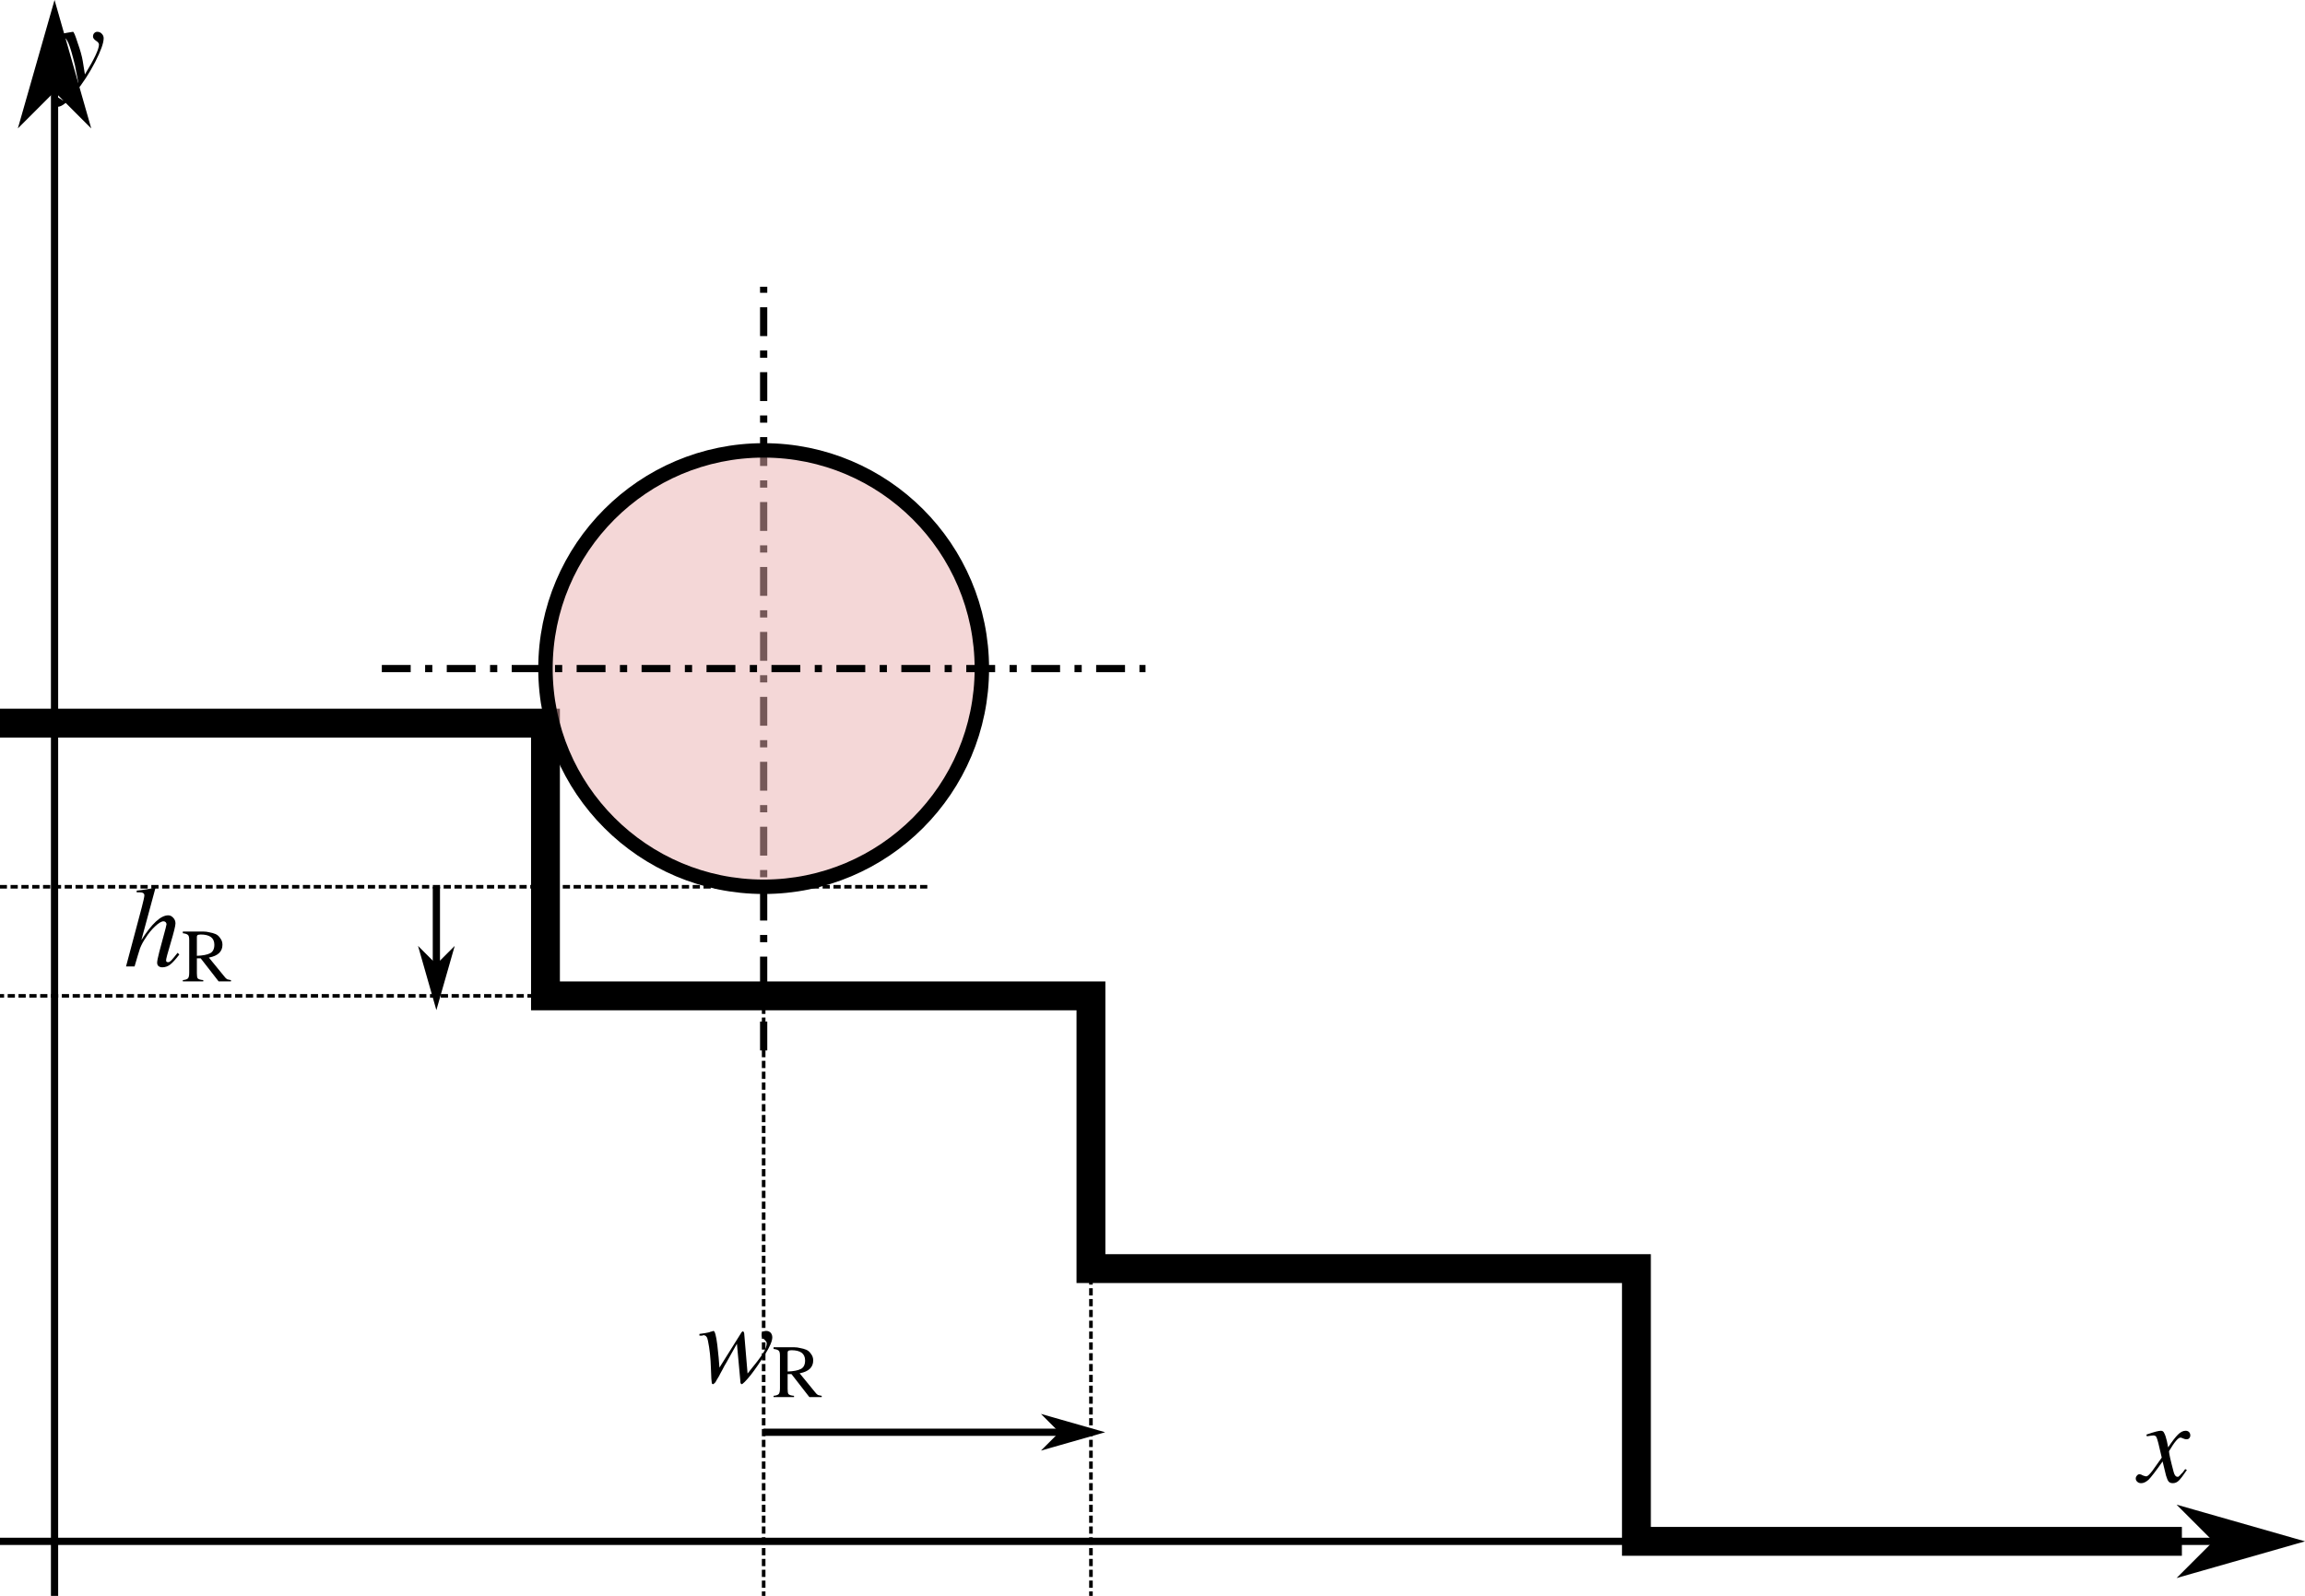
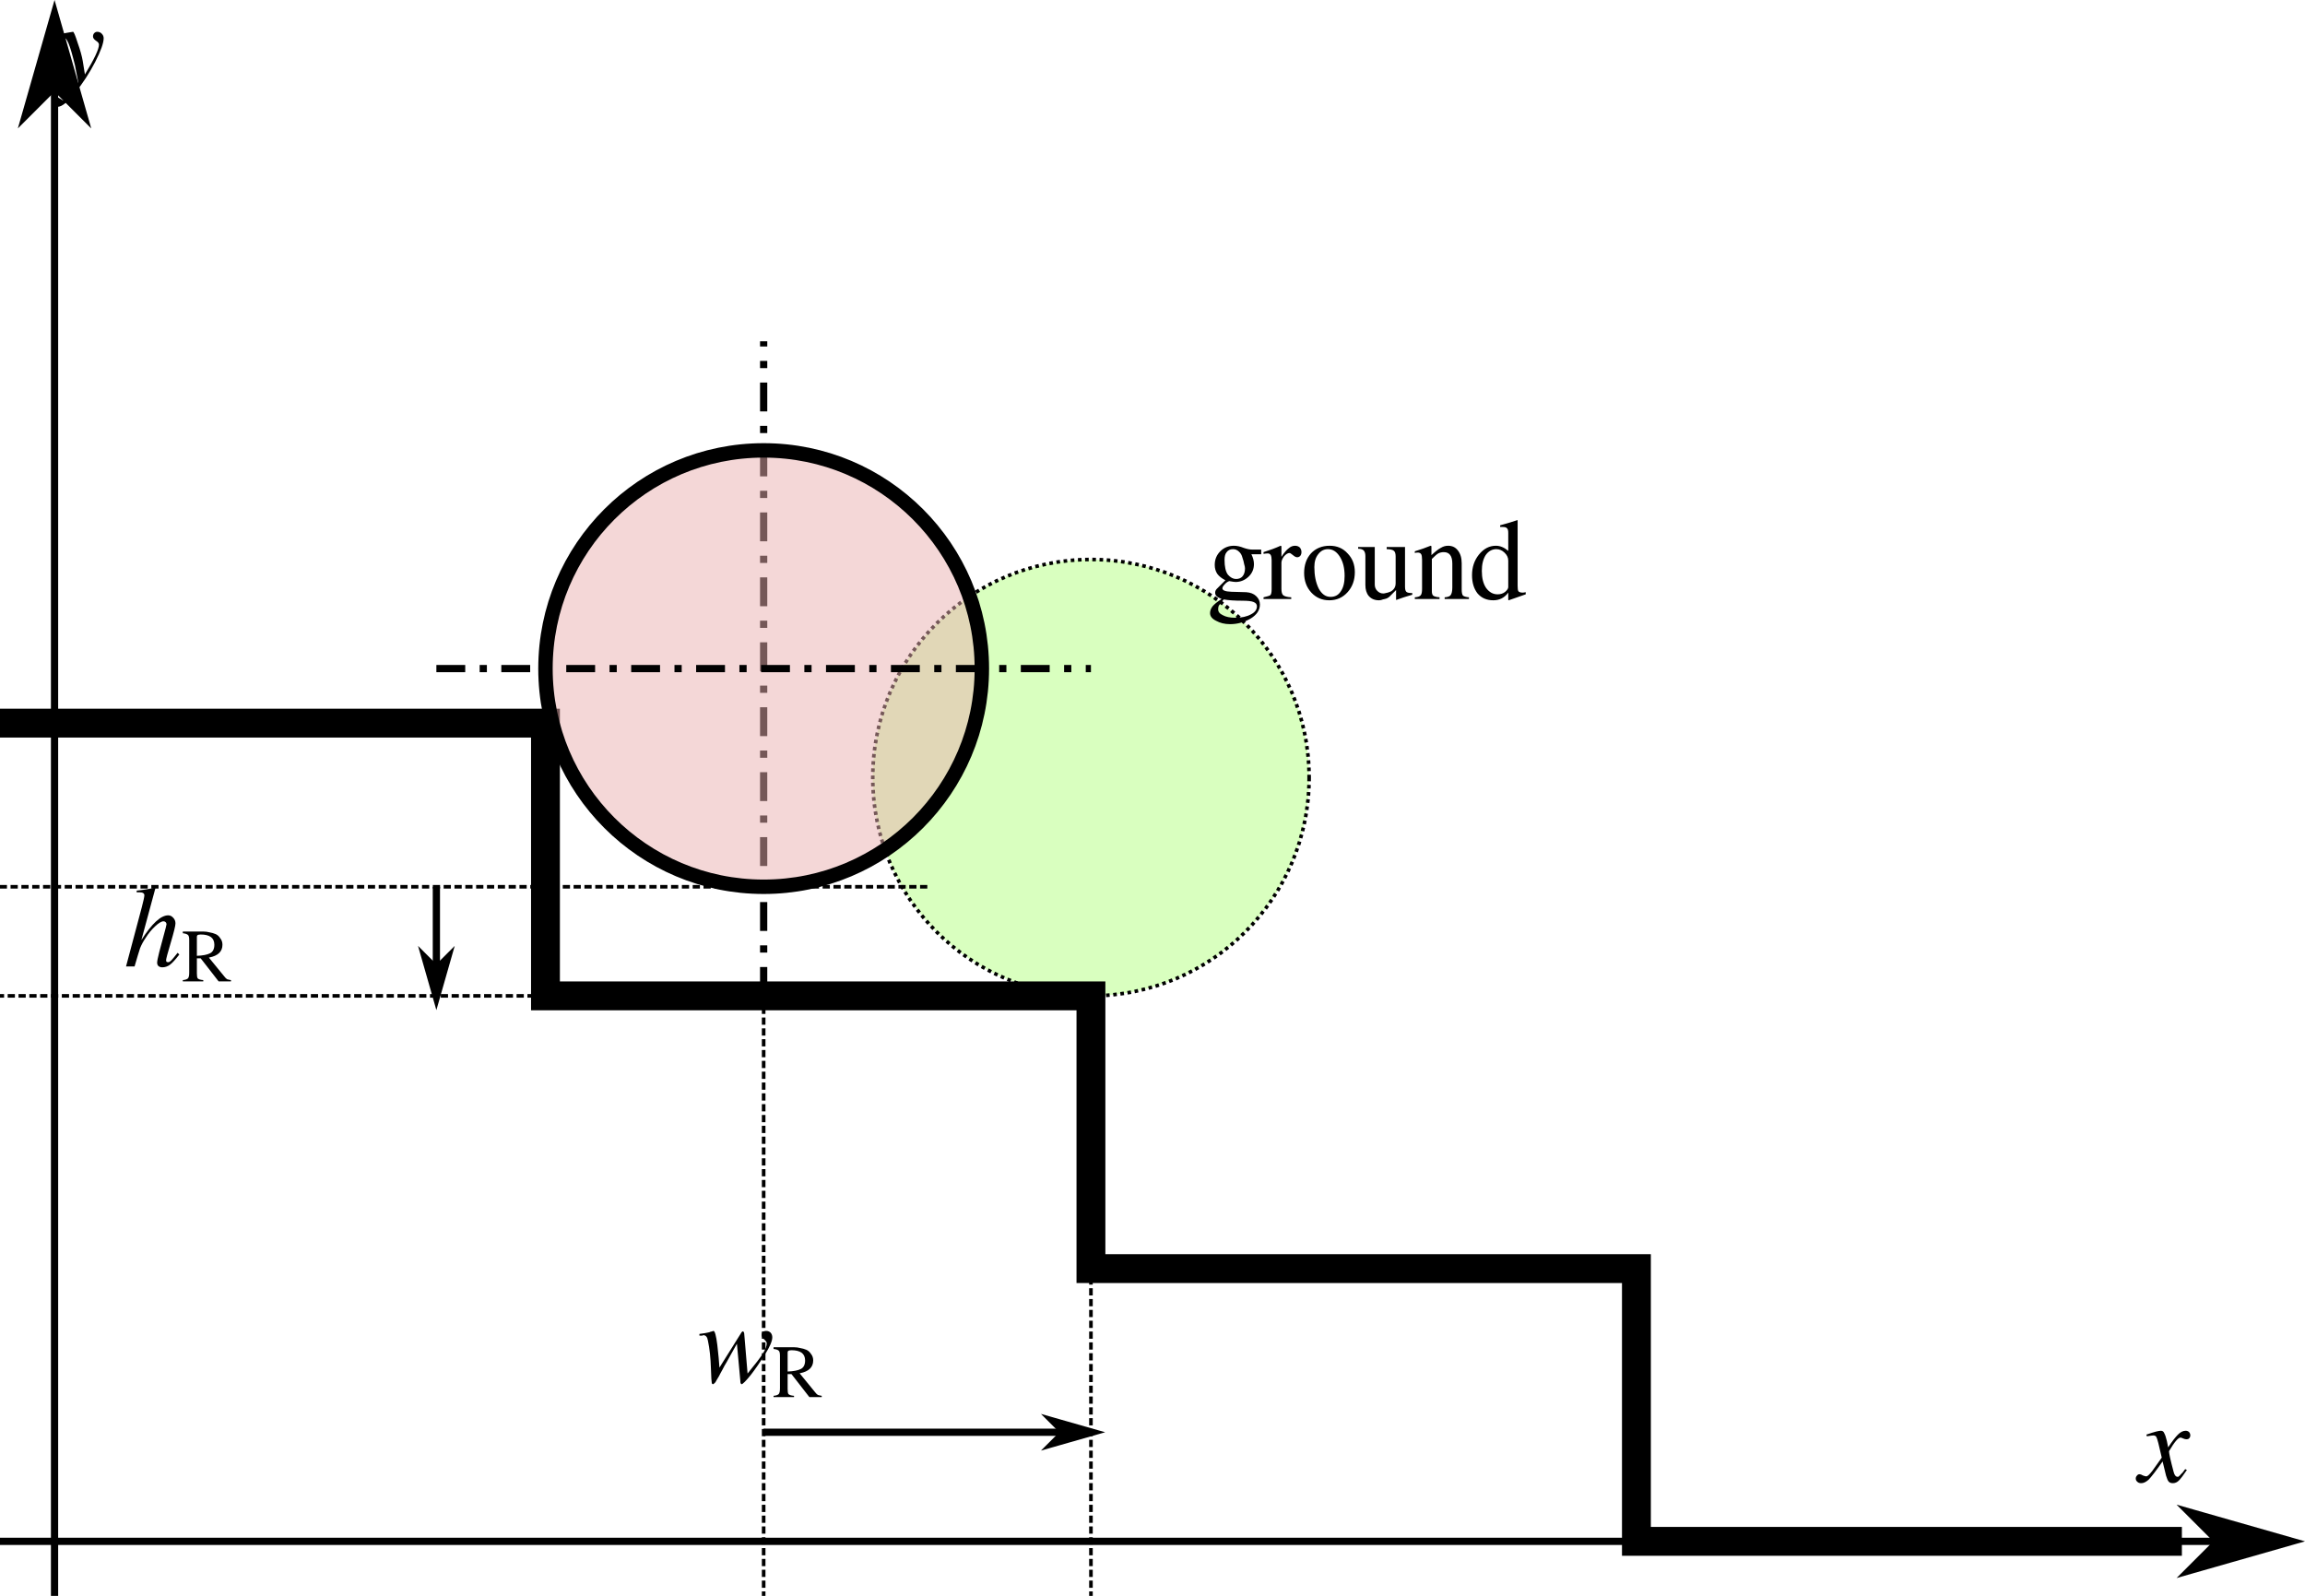
<svg xmlns="http://www.w3.org/2000/svg" width="84.514mm" height="58.514mm" viewBox="0 0 84.514 58.514" version="1.1" id="svg8">
  <defs id="defs2">
    <marker orient="auto" refY="0" refX="0" id="marker1142" style="overflow:visible">
      <path id="path1140" d="M 0,0 5,-5 -12.5,0 5,5 Z" style="fill:#000000;fill-opacity:1;fill-rule:evenodd;stroke:#000000;stroke-width:1pt;stroke-opacity:1" transform="matrix(-0.4,0,0,-0.4,-4,0)" />
    </marker>
    <marker orient="auto" refY="0" refX="0" id="marker6137" style="overflow:visible">
      <path id="path6135" d="M 0,0 5,-5 -12.5,0 5,5 Z" style="fill:#000000;fill-opacity:1;fill-rule:evenodd;stroke:#000000;stroke-width:1pt;stroke-opacity:1" transform="matrix(-0.4,0,0,-0.4,-4,0)" />
    </marker>
    <marker orient="auto" refY="0" refX="0" id="marker1123" style="overflow:visible">
      <path id="path1121" d="M 0,0 5,-5 -12.5,0 5,5 Z" style="fill:#000000;fill-opacity:1;fill-rule:evenodd;stroke:#000000;stroke-width:1pt;stroke-opacity:1" transform="matrix(-0.8,0,0,-0.8,-10,0)" />
    </marker>
    <marker style="overflow:visible" id="Arrow1Lend" refX="0" refY="0" orient="auto">
      <path transform="matrix(-0.8,0,0,-0.8,-10,0)" style="fill:#000000;fill-opacity:1;fill-rule:evenodd;stroke:#000000;stroke-width:1pt;stroke-opacity:1" d="M 0,0 5,-5 -12.5,0 5,5 Z" id="path834" />
    </marker>
    <marker style="overflow:visible" id="Arrow1Mend-3" refX="0" refY="0" orient="auto">
      <path transform="matrix(-0.4,0,0,-0.4,-4,0)" style="fill:#000000;fill-opacity:1;fill-rule:evenodd;stroke:#000000;stroke-width:1pt;stroke-opacity:1" d="M 0,0 5,-5 -12.5,0 5,5 Z" id="path4573-6" />
    </marker>
    <marker style="overflow:visible" id="Arrow1Mend-6" refX="0" refY="0" orient="auto">
      <path transform="matrix(-0.4,0,0,-0.4,-4,0)" style="fill:#000000;fill-opacity:1;fill-rule:evenodd;stroke:#000000;stroke-width:1pt;stroke-opacity:1" d="M 0,0 5,-5 -12.5,0 5,5 Z" id="path4573-2" />
    </marker>
    <marker style="overflow:visible" id="Arrow1Mend-6-1" refX="0" refY="0" orient="auto">
      <path transform="matrix(-0.4,0,0,-0.4,-4,0)" style="fill:#000000;fill-opacity:1;fill-rule:evenodd;stroke:#000000;stroke-width:1pt;stroke-opacity:1" d="M 0,0 5,-5 -12.5,0 5,5 Z" id="path4573-2-2" />
    </marker>
    <marker orient="auto" refY="0" refX="0" id="marker6137-6" style="overflow:visible">
      <path id="path6135-0" d="M 0,0 5,-5 -12.5,0 5,5 Z" style="fill:#000000;fill-opacity:1;fill-rule:evenodd;stroke:#000000;stroke-width:1pt;stroke-opacity:1" transform="matrix(-0.4,0,0,-0.4,-4,0)" />
    </marker>
  </defs>
  <g transform="translate(-20,-110.4864)" id="layer1">
-     <path id="path825" d="M 48,149 V 121" style="fill:none;stroke:#000000;stroke-width:0.265;stroke-linecap:butt;stroke-linejoin:miter;stroke-miterlimit:4;stroke-dasharray:1.058, 0.529, 0.265, 0.529;stroke-dashoffset:0;stroke-opacity:1" />
+     <circle style="opacity:1;fill:#b3ff80;fill-opacity:0.502;stroke:#000000;stroke-width:0.132;stroke-miterlimit:4;stroke-dasharray:0.132, 0.132;stroke-dashoffset:0;stroke-opacity:1" id="circle905" cx="60" cy="139" r="8" />
+     <path id="path825" d="m 48,147 0,-24" style="fill:none;stroke:#000000;stroke-width:0.265;stroke-linecap:butt;stroke-linejoin:miter;stroke-miterlimit:4;stroke-dasharray:1.058, 0.529, 0.265, 0.529;stroke-dashoffset:0;stroke-opacity:1" />
    <path id="path821" d="m 100,167 h -20 V 157 H 60 V 147 H 40 V 137 H 20" style="fill:none;stroke:#000000;stroke-width:1.058;stroke-linecap:butt;stroke-linejoin:miter;stroke-miterlimit:4;stroke-dasharray:none;stroke-opacity:1" />
    <circle r="8" cy="135" cx="48" id="path823" style="opacity:1;fill:#e9afaf;fill-opacity:0.502;stroke:#000000;stroke-width:0.529;stroke-miterlimit:4;stroke-dasharray:none;stroke-dashoffset:0;stroke-opacity:1" />
-     <path style="fill:none;stroke:#000000;stroke-width:0.265;stroke-linecap:butt;stroke-linejoin:miter;stroke-miterlimit:4;stroke-dasharray:1.058, 0.529, 0.265, 0.529;stroke-dashoffset:0;stroke-opacity:1" d="m 34,135 h 28" id="path827" />
+     <path style="fill:none;stroke:#000000;stroke-width:0.265;stroke-linecap:butt;stroke-linejoin:miter;stroke-miterlimit:4;stroke-dasharray:1.058, 0.529, 0.265, 0.529;stroke-dashoffset:0;stroke-opacity:1" d="m 36,135 h 24" id="path827" />
    <path id="path829" d="M 20,167 104,167" style="fill:none;stroke:#000000;stroke-width:0.265px;stroke-linecap:butt;stroke-linejoin:miter;stroke-opacity:1;marker-end:url(#Arrow1Lend)" />
    <path id="path1113" d="M 22,169 V 111" style="fill:none;stroke:#000000;stroke-width:0.265px;stroke-linecap:butt;stroke-linejoin:miter;stroke-opacity:1;marker-end:url(#marker1123)" />
    <path id="path1149" d="m 54,143 h -34" style="fill:none;stroke:#000000;stroke-width:0.132;stroke-linecap:butt;stroke-linejoin:miter;stroke-miterlimit:4;stroke-dasharray:0.265, 0.132;stroke-dashoffset:0;stroke-opacity:1" />
    <path id="path1445" d="m 60,147 1e-6,22" style="fill:none;stroke:#000000;stroke-width:0.132;stroke-linecap:butt;stroke-linejoin:miter;stroke-miterlimit:4;stroke-dasharray:0.265, 0.132;stroke-dashoffset:0;stroke-opacity:1" />
    <text id="text1449" y="164.821" x="102" style="font-style:normal;font-variant:normal;font-weight:normal;font-stretch:normal;font-size:4.233px;line-height:1.25;font-family:FreeSerif;-inkscape-font-specification:FreeSerif;text-align:center;letter-spacing:0px;word-spacing:0px;text-anchor:middle;fill:#000000;fill-opacity:1;stroke:none;stroke-width:0.265" xml:space="preserve">
      <tspan style="font-style:italic;font-variant:normal;font-weight:normal;font-stretch:normal;font-family:FreeSerif;-inkscape-font-specification:'FreeSerif Italic';stroke-width:0.265" y="164.821" x="102" id="tspan1447">x</tspan>
    </text>
    <text id="text1627" y="113.529" x="25.471" style="font-style:normal;font-variant:normal;font-weight:normal;font-stretch:normal;font-size:4.233px;line-height:1.25;font-family:FreeSerif;-inkscape-font-specification:FreeSerif;text-align:center;letter-spacing:0px;word-spacing:0px;text-anchor:middle;fill:#000000;fill-opacity:1;stroke:none;stroke-width:0.265" xml:space="preserve">
      <tspan style="font-style:italic;font-variant:normal;font-weight:normal;font-stretch:normal;font-family:FreeSerif;-inkscape-font-specification:'FreeSerif Italic';stroke-width:0.265" y="113.529" x="25.471" id="tspan1625">y</tspan>
    </text>
    <text xml:space="preserve" style="font-style:normal;font-variant:normal;font-weight:normal;font-stretch:normal;font-size:4.233px;line-height:1.25;font-family:FreeSerif;-inkscape-font-specification:FreeSerif;text-align:center;letter-spacing:0px;word-spacing:0px;text-anchor:middle;fill:#000000;fill-opacity:1;stroke:none;stroke-width:0.265" x="54.142" y="161.159" id="text1686">
      <tspan id="tspan1684" x="54.142" y="161.159" style="font-style:italic;font-variant:normal;font-weight:normal;font-stretch:normal;font-family:FreeSerif;-inkscape-font-specification:'FreeSerif Italic';stroke-width:0.265">w<tspan style="font-style:normal;font-variant:normal;font-weight:normal;font-stretch:normal;font-size:2.752px;font-family:FreeSerif;-inkscape-font-specification:FreeSerif;baseline-shift:sub;stroke-width:0.265" id="tspan1682">R</tspan>
      </tspan>
    </text>
    <path id="path3745-9" d="m 36,143 0,4" style="fill:none;stroke:#000000;stroke-width:0.265;stroke-linecap:butt;stroke-linejoin:miter;stroke-miterlimit:4;stroke-dasharray:none;stroke-opacity:1;marker-end:url(#Arrow1Mend-6)" />
    <text xml:space="preserve" style="font-style:normal;font-variant:normal;font-weight:normal;font-stretch:normal;font-size:4.233px;line-height:1.25;font-family:FreeSerif;-inkscape-font-specification:FreeSerif;text-align:center;letter-spacing:0px;word-spacing:0px;text-anchor:middle;fill:#000000;fill-opacity:1;stroke:none;stroke-width:0.265" x="32.869" y="145.92" id="text1653-7-0">
      <tspan id="tspan1651-5-9" x="32.869" y="145.92" style="font-style:italic;font-variant:normal;font-weight:normal;font-stretch:normal;font-family:FreeSerif;-inkscape-font-specification:'FreeSerif Italic';stroke-width:0.265">h<tspan style="font-style:normal;font-variant:normal;font-weight:normal;font-stretch:normal;font-size:2.752px;font-family:FreeSerif;-inkscape-font-specification:FreeSerif;baseline-shift:sub;stroke-width:0.265" id="tspan1649-3-3">R</tspan>
      </tspan>
    </text>
    <path style="fill:none;stroke:#000000;stroke-width:0.132;stroke-linecap:butt;stroke-linejoin:miter;stroke-miterlimit:4;stroke-dasharray:0.265, 0.132;stroke-dashoffset:0;stroke-opacity:1" d="m 48,147 v 22" id="path6119" />
    <path id="path6127-6" d="m 48,163 12,0" style="fill:none;stroke:#000000;stroke-width:0.265px;stroke-linecap:butt;stroke-linejoin:miter;stroke-opacity:1;marker-end:url(#marker6137-6)" />
    <text id="text6484" y="117" x="70" style="font-style:normal;font-variant:normal;font-weight:normal;font-stretch:normal;font-size:4.233px;line-height:1.25;font-family:FreeSerif;-inkscape-font-specification:FreeSerif;letter-spacing:0px;word-spacing:0px;fill:#000000;fill-opacity:1;stroke:none;stroke-width:0.265" xml:space="preserve" />
    <path style="fill:none;stroke:#000000;stroke-width:0.132;stroke-linecap:butt;stroke-linejoin:miter;stroke-miterlimit:4;stroke-dasharray:0.265, 0.132;stroke-dashoffset:0;stroke-opacity:1" d="m 40,147 -20,0" id="path896" />
+     <text xml:space="preserve" style="font-style:normal;font-variant:normal;font-weight:normal;font-stretch:normal;font-size:4.233px;line-height:1.25;font-family:FreeSerif;-inkscape-font-specification:FreeSerif;text-align:center;letter-spacing:0px;word-spacing:0px;text-anchor:middle;fill:#000000;fill-opacity:1;stroke:none;stroke-width:0.265" x="72.788" y="132.451" id="text1686-3">
+       <tspan id="tspan1684-6" x="72.788" y="132.451" style="font-style:normal;font-variant:normal;font-weight:normal;font-stretch:normal;font-family:FreeSerif;-inkscape-font-specification:'FreeSerif Italic';stroke-width:0.265">ground</tspan>
+     </text>
  </g>
</svg>
